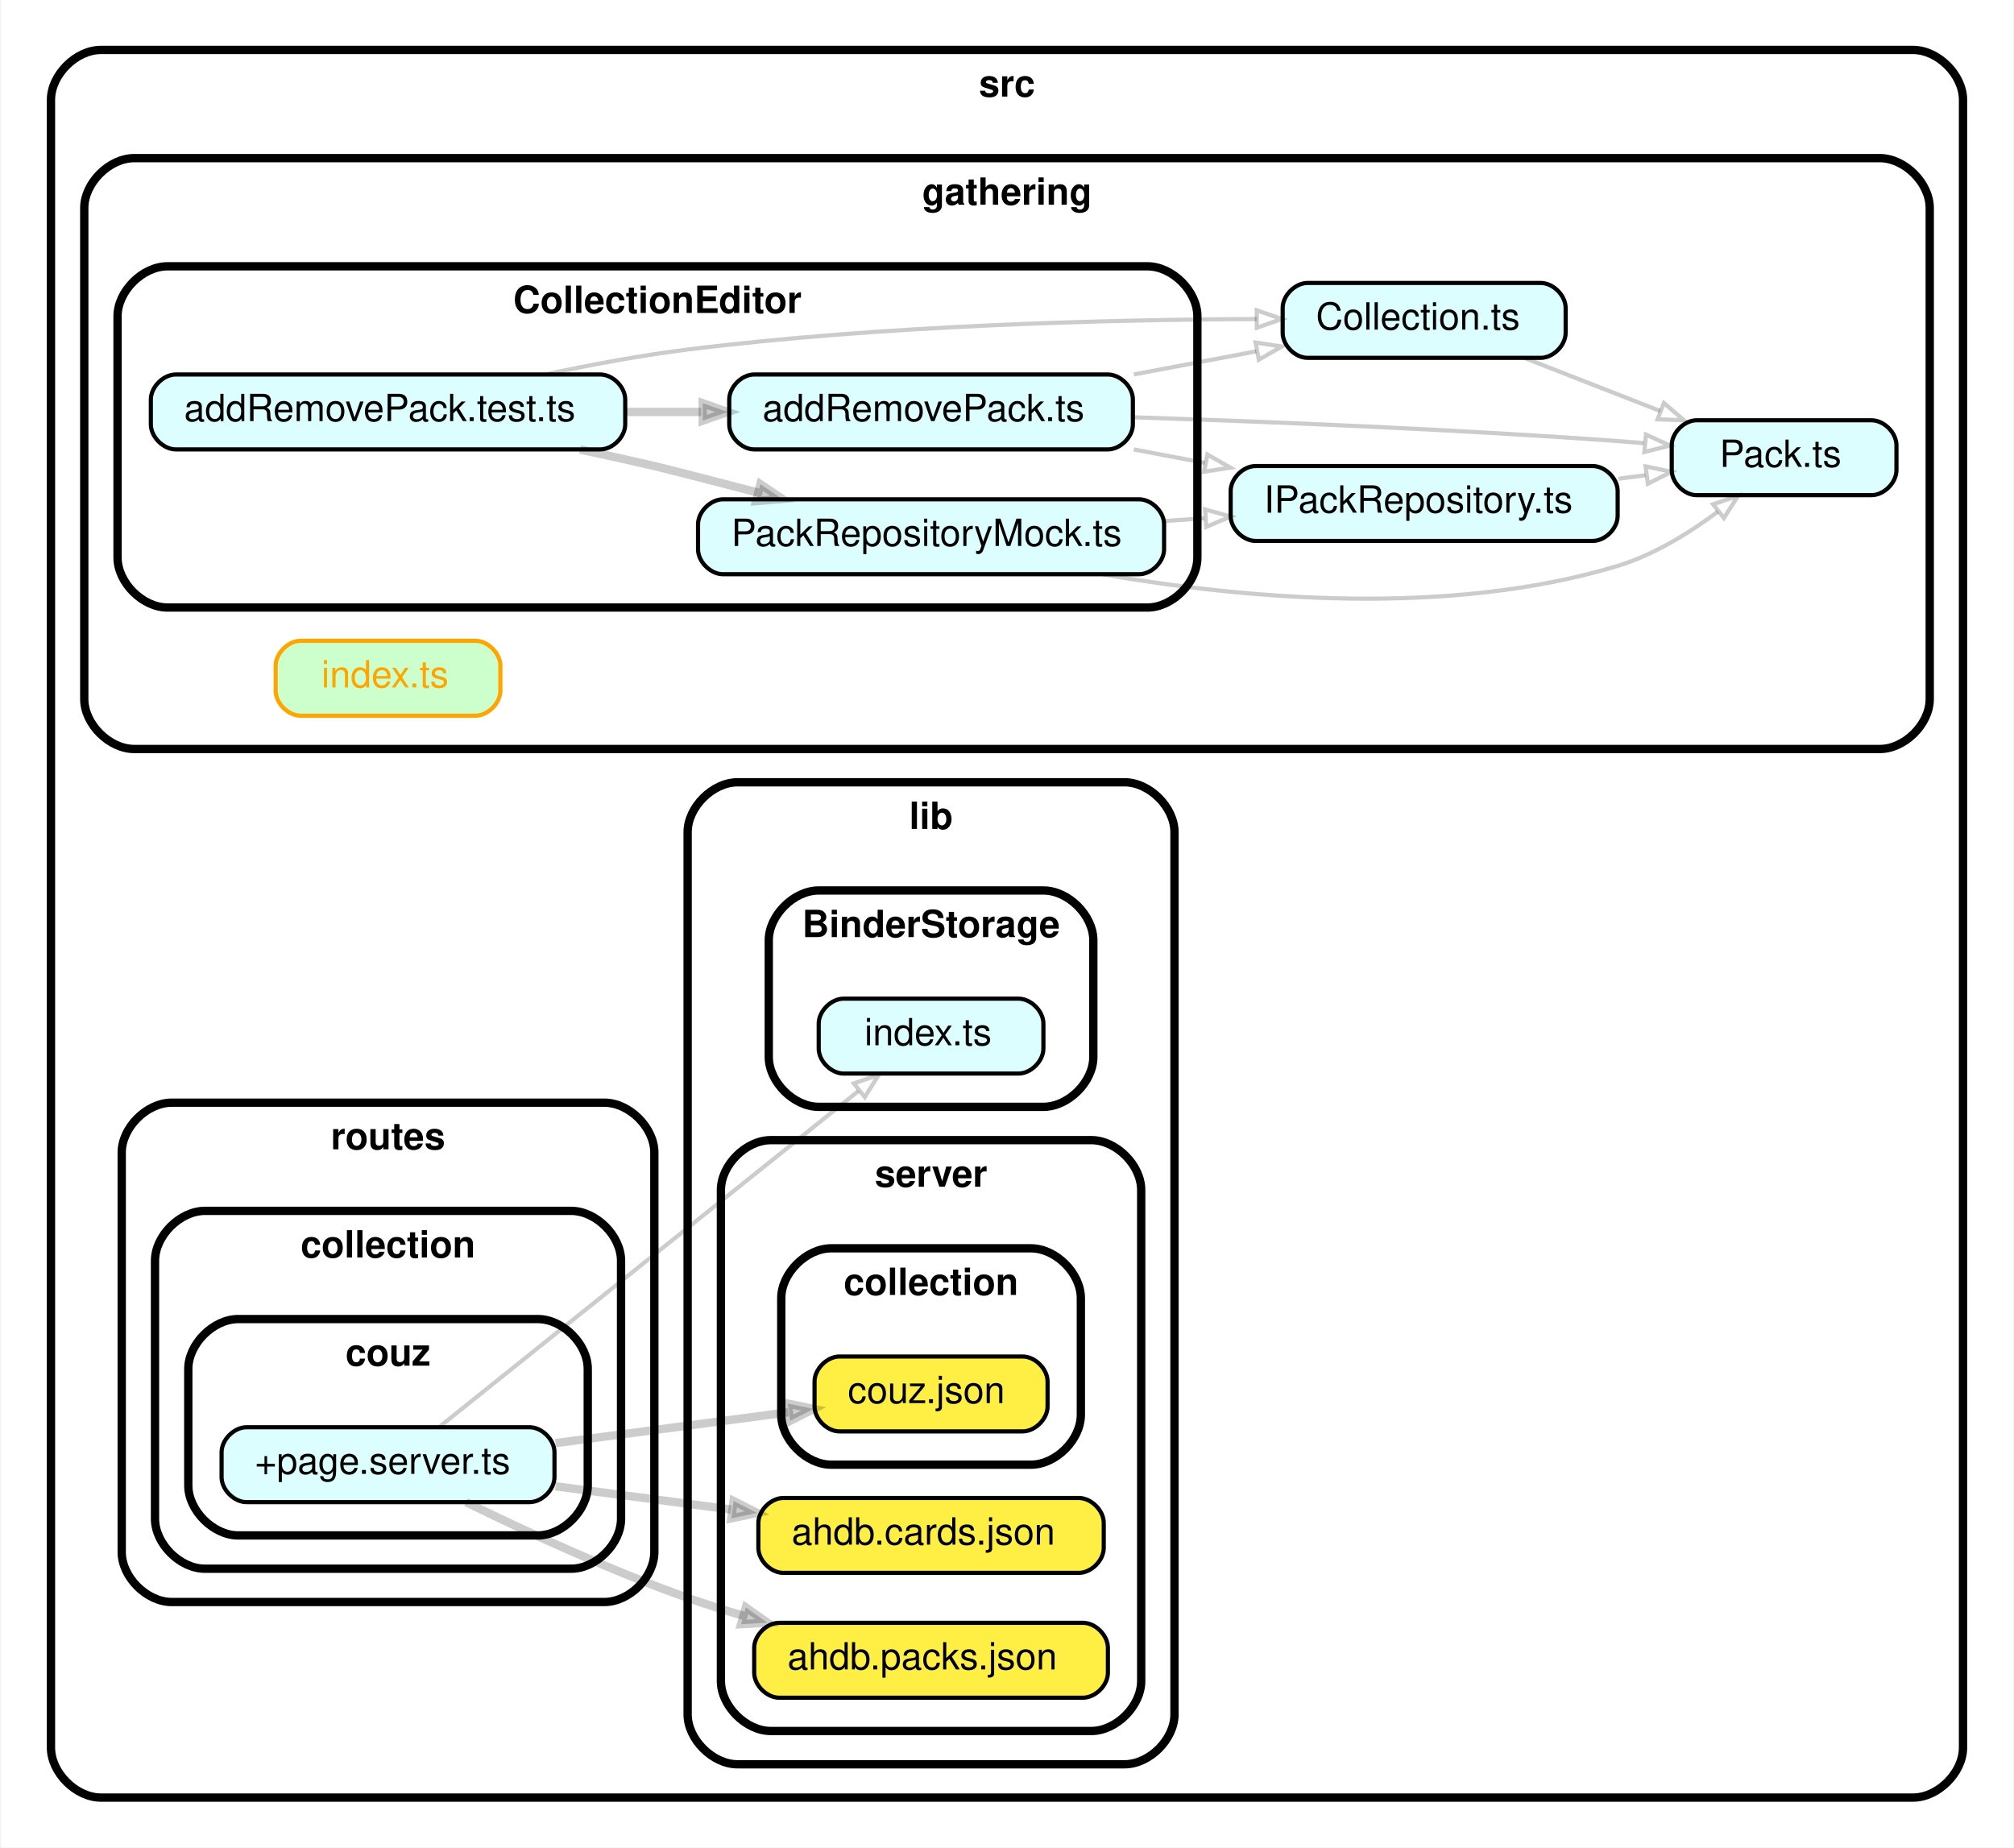
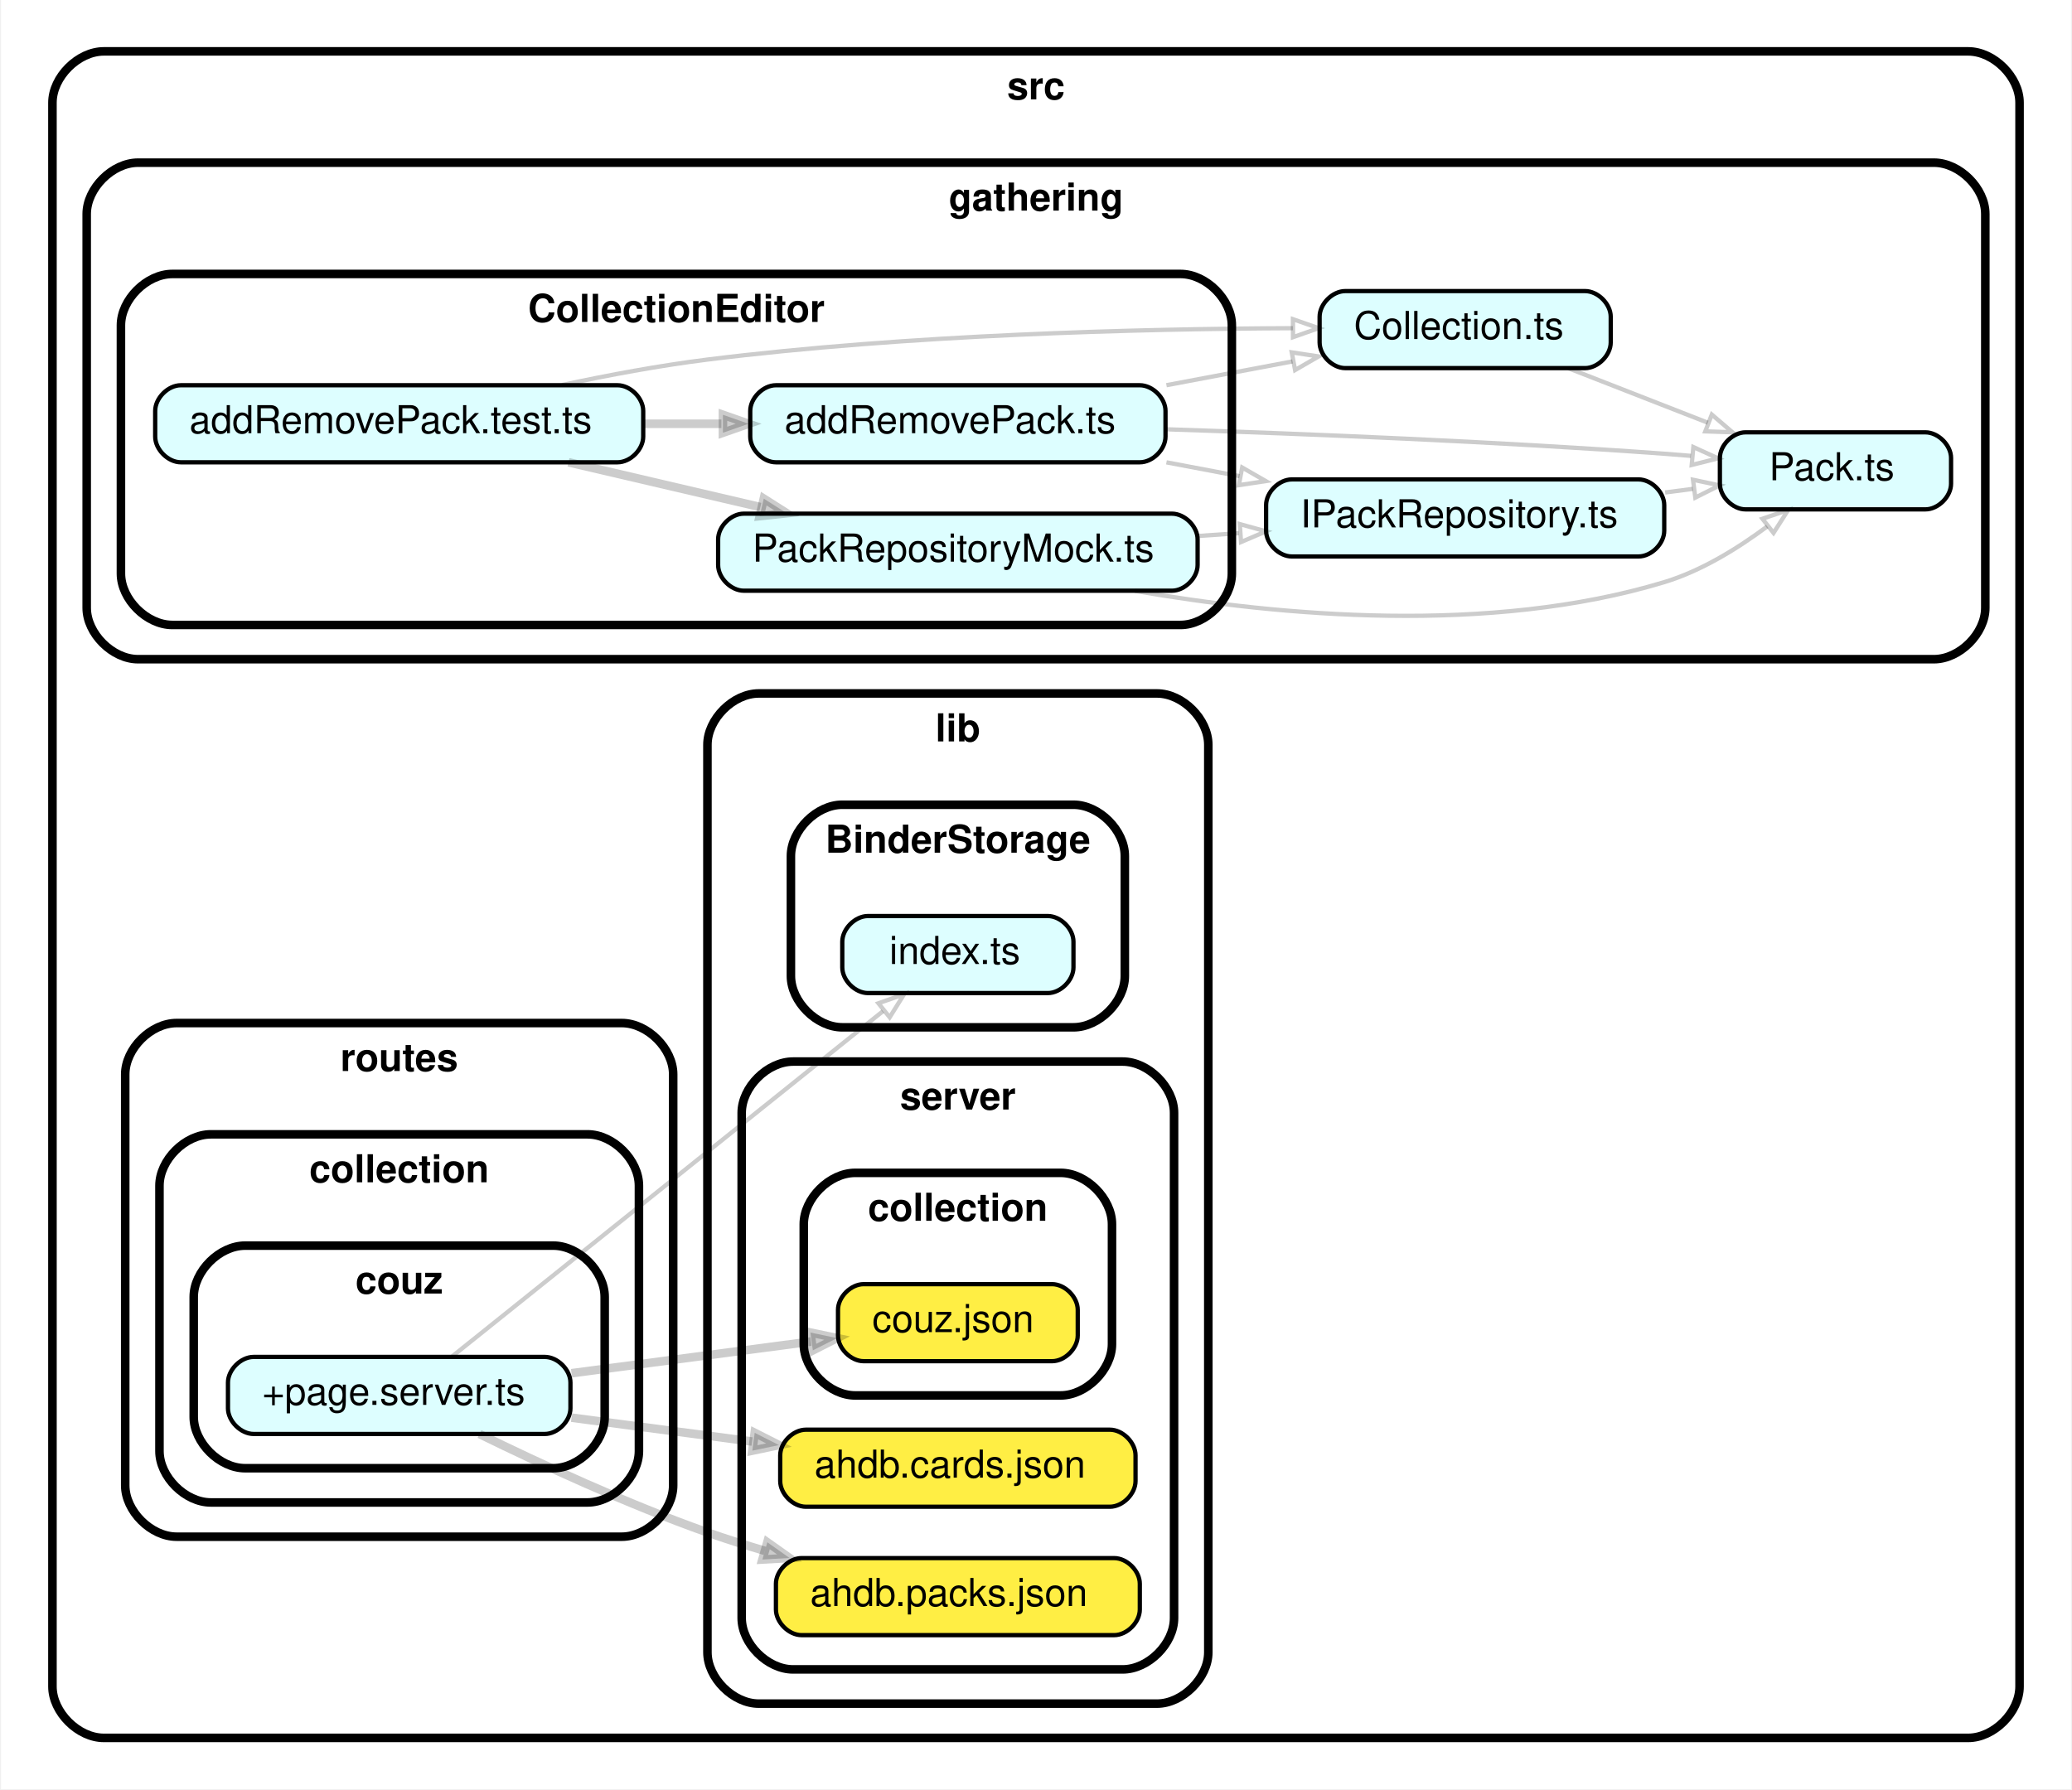
- <svg xmlns="http://www.w3.org/2000/svg" xmlns:xlink="http://www.w3.org/1999/xlink" width="484pt" height="444pt" viewBox="0.00 0.00 483.50 444.00">
-   <g id="graph0" class="graph" transform="scale(1 1) rotate(0) translate(4 440)">
-     <polygon fill="white" stroke="transparent" points="-4,4 -4,-440 479.5,-440 479.5,4 -4,4" />
+ <svg xmlns="http://www.w3.org/2000/svg" xmlns:xlink="http://www.w3.org/1999/xlink" width="484pt" height="418pt" viewBox="0.00 0.00 483.50 418.00">
+   <g id="graph0" class="graph" transform="scale(1 1) rotate(0) translate(4 414)">
+     <polygon fill="white" stroke="transparent" points="-4,4 -4,-414 479.5,-414 479.5,4 -4,4" />
    <g id="clust1" class="cluster">
-       <path fill="#ffffff" stroke="black" stroke-width="2" d="M20,-8C20,-8 455.5,-8 455.5,-8 461.5,-8 467.5,-14 467.5,-20 467.5,-20 467.5,-416 467.5,-416 467.5,-422 461.5,-428 455.5,-428 455.5,-428 20,-428 20,-428 14,-428 8,-422 8,-416 8,-416 8,-20 8,-20 8,-14 14,-8 20,-8" />
-       <text text-anchor="middle" x="237.75" y="-416.8" font-family="Helvetica,sans-Serif" font-weight="bold" font-size="9.00">src</text>
-     </g>
-     <g id="clust2" class="cluster">
-       <path fill="#ffffff" stroke="black" stroke-width="2" d="M28,-260C28,-260 447.5,-260 447.5,-260 453.5,-260 459.5,-266 459.5,-272 459.5,-272 459.5,-390 459.5,-390 459.5,-396 453.5,-402 447.5,-402 447.5,-402 28,-402 28,-402 22,-402 16,-396 16,-390 16,-390 16,-272 16,-272 16,-266 22,-260 28,-260" />
-       <text text-anchor="middle" x="237.75" y="-390.8" font-family="Helvetica,sans-Serif" font-weight="bold" font-size="9.00">gathering</text>
-     </g>
-     <g id="clust3" class="cluster">
-       <path fill="#ffffff" stroke="black" stroke-width="2" d="M36,-294C36,-294 271.5,-294 271.5,-294 277.5,-294 283.5,-300 283.5,-306 283.5,-306 283.5,-364 283.5,-364 283.5,-370 277.5,-376 271.5,-376 271.5,-376 36,-376 36,-376 30,-376 24,-370 24,-364 24,-364 24,-306 24,-306 24,-300 30,-294 36,-294" />
-       <text text-anchor="middle" x="153.75" y="-364.8" font-family="Helvetica,sans-Serif" font-weight="bold" font-size="9.00">CollectionEditor</text>
+       <path fill="#ffffff" stroke="black" stroke-width="2" d="M20,-8C20,-8 455.5,-8 455.5,-8 461.5,-8 467.5,-14 467.5,-20 467.5,-20 467.5,-390 467.5,-390 467.5,-396 461.5,-402 455.5,-402 455.5,-402 20,-402 20,-402 14,-402 8,-396 8,-390 8,-390 8,-20 8,-20 8,-14 14,-8 20,-8" />
+       <text text-anchor="middle" x="237.75" y="-390.8" font-family="Helvetica,sans-Serif" font-weight="bold" font-size="9.00">src</text>
    </g>
    <g id="clust4" class="cluster">
      <path fill="#ffffff" stroke="black" stroke-width="2" d="M173,-16C173,-16 266,-16 266,-16 272,-16 278,-22 278,-28 278,-28 278,-240 278,-240 278,-246 272,-252 266,-252 266,-252 173,-252 173,-252 167,-252 161,-246 161,-240 161,-240 161,-28 161,-28 161,-22 167,-16 173,-16" />
      <text text-anchor="middle" x="219.5" y="-240.8" font-family="Helvetica,sans-Serif" font-weight="bold" font-size="9.00">lib</text>
    </g>
    <g id="clust5" class="cluster">
      <path fill="#ffffff" stroke="black" stroke-width="2" d="M192.5,-174C192.5,-174 246.5,-174 246.5,-174 252.5,-174 258.5,-180 258.5,-186 258.5,-186 258.5,-214 258.5,-214 258.5,-220 252.5,-226 246.5,-226 246.5,-226 192.5,-226 192.5,-226 186.5,-226 180.5,-220 180.5,-214 180.5,-214 180.5,-186 180.5,-186 180.5,-180 186.5,-174 192.5,-174" />
      <text text-anchor="middle" x="219.5" y="-214.8" font-family="Helvetica,sans-Serif" font-weight="bold" font-size="9.00">BinderStorage</text>
    </g>
    <g id="clust6" class="cluster">
      <path fill="#ffffff" stroke="black" stroke-width="2" d="M181,-24C181,-24 258,-24 258,-24 264,-24 270,-30 270,-36 270,-36 270,-154 270,-154 270,-160 264,-166 258,-166 258,-166 181,-166 181,-166 175,-166 169,-160 169,-154 169,-154 169,-36 169,-36 169,-30 175,-24 181,-24" />
      <text text-anchor="middle" x="219.5" y="-154.8" font-family="Helvetica,sans-Serif" font-weight="bold" font-size="9.00">server</text>
    </g>
    <g id="clust7" class="cluster">
      <path fill="#ffffff" stroke="black" stroke-width="2" d="M195.5,-88C195.5,-88 243.5,-88 243.5,-88 249.5,-88 255.5,-94 255.5,-100 255.5,-100 255.5,-128 255.5,-128 255.5,-134 249.5,-140 243.5,-140 243.5,-140 195.5,-140 195.5,-140 189.5,-140 183.5,-134 183.5,-128 183.5,-128 183.5,-100 183.5,-100 183.5,-94 189.5,-88 195.5,-88" />
      <text text-anchor="middle" x="219.5" y="-128.8" font-family="Helvetica,sans-Serif" font-weight="bold" font-size="9.00">collection</text>
    </g>
+     <g id="clust2" class="cluster">
+       <path fill="#ffffff" stroke="black" stroke-width="2" d="M28,-260C28,-260 447.5,-260 447.5,-260 453.5,-260 459.5,-266 459.5,-272 459.5,-272 459.5,-364 459.5,-364 459.5,-370 453.5,-376 447.5,-376 447.5,-376 28,-376 28,-376 22,-376 16,-370 16,-364 16,-364 16,-272 16,-272 16,-266 22,-260 28,-260" />
+       <text text-anchor="middle" x="237.75" y="-364.8" font-family="Helvetica,sans-Serif" font-weight="bold" font-size="9.00">gathering</text>
+     </g>
+     <g id="clust3" class="cluster">
+       <path fill="#ffffff" stroke="black" stroke-width="2" d="M36,-268C36,-268 271.5,-268 271.5,-268 277.5,-268 283.5,-274 283.5,-280 283.5,-280 283.5,-338 283.5,-338 283.5,-344 277.5,-350 271.5,-350 271.5,-350 36,-350 36,-350 30,-350 24,-344 24,-338 24,-338 24,-280 24,-280 24,-274 30,-268 36,-268" />
+       <text text-anchor="middle" x="153.75" y="-338.8" font-family="Helvetica,sans-Serif" font-weight="bold" font-size="9.00">CollectionEditor</text>
+     </g>
    <g id="clust8" class="cluster">
      <path fill="#ffffff" stroke="black" stroke-width="2" d="M37,-55C37,-55 141,-55 141,-55 147,-55 153,-61 153,-67 153,-67 153,-163 153,-163 153,-169 147,-175 141,-175 141,-175 37,-175 37,-175 31,-175 25,-169 25,-163 25,-163 25,-67 25,-67 25,-61 31,-55 37,-55" />
      <text text-anchor="middle" x="89" y="-163.8" font-family="Helvetica,sans-Serif" font-weight="bold" font-size="9.00">routes</text>
    </g>
    <g id="clust9" class="cluster">
      <path fill="#ffffff" stroke="black" stroke-width="2" d="M45,-63C45,-63 133,-63 133,-63 139,-63 145,-69 145,-75 145,-75 145,-137 145,-137 145,-143 139,-149 133,-149 133,-149 45,-149 45,-149 39,-149 33,-143 33,-137 33,-137 33,-75 33,-75 33,-69 39,-63 45,-63" />
      <text text-anchor="middle" x="89" y="-137.8" font-family="Helvetica,sans-Serif" font-weight="bold" font-size="9.00">collection</text>
    </g>
    <g id="clust10" class="cluster">
      <path fill="#ffffff" stroke="black" stroke-width="2" d="M53,-71C53,-71 125,-71 125,-71 131,-71 137,-77 137,-83 137,-83 137,-111 137,-111 137,-117 131,-123 125,-123 125,-123 53,-123 53,-123 47,-123 41,-117 41,-111 41,-111 41,-83 41,-83 41,-77 47,-71 53,-71" />
      <text text-anchor="middle" x="89" y="-111.8" font-family="Helvetica,sans-Serif" font-weight="bold" font-size="9.00">couz</text>
    </g>
    <g id="node1" class="node">
      <g id="a_node1">
        <a xlink:href="src/gathering/Collection.ts" xlink:title="Collection.ts">
-           <path fill="#ddfeff" stroke="black" d="M366,-372C366,-372 310,-372 310,-372 307,-372 304,-369 304,-366 304,-366 304,-360 304,-360 304,-357 307,-354 310,-354 310,-354 366,-354 366,-354 369,-354 372,-357 372,-360 372,-360 372,-366 372,-366 372,-369 369,-372 366,-372" />
-           <text text-anchor="start" x="312" y="-360.8" font-family="Helvetica,sans-Serif" font-size="9.00">Collection.ts</text>
+           <path fill="#ddfeff" stroke="black" d="M366,-346C366,-346 310,-346 310,-346 307,-346 304,-343 304,-340 304,-340 304,-334 304,-334 304,-331 307,-328 310,-328 310,-328 366,-328 366,-328 369,-328 372,-331 372,-334 372,-334 372,-340 372,-340 372,-343 369,-346 366,-346" />
+           <text text-anchor="start" x="312" y="-334.8" font-family="Helvetica,sans-Serif" font-size="9.00">Collection.ts</text>
        </a>
      </g>
    </g>
    <g id="node2" class="node">
      <g id="a_node2">
        <a xlink:href="src/gathering/Pack.ts" xlink:title="Pack.ts">
-           <path fill="#ddfeff" stroke="black" d="M445.5,-339C445.5,-339 403.5,-339 403.5,-339 400.5,-339 397.5,-336 397.5,-333 397.5,-333 397.5,-327 397.5,-327 397.5,-324 400.5,-321 403.5,-321 403.5,-321 445.5,-321 445.5,-321 448.5,-321 451.5,-324 451.5,-327 451.5,-327 451.5,-333 451.5,-333 451.5,-336 448.5,-339 445.5,-339" />
-           <text text-anchor="start" x="409" y="-327.8" font-family="Helvetica,sans-Serif" font-size="9.00">Pack.ts</text>
+           <path fill="#ddfeff" stroke="black" d="M445.5,-313C445.5,-313 403.5,-313 403.5,-313 400.5,-313 397.5,-310 397.5,-307 397.5,-307 397.5,-301 397.5,-301 397.5,-298 400.5,-295 403.5,-295 403.5,-295 445.5,-295 445.5,-295 448.5,-295 451.5,-298 451.5,-301 451.5,-301 451.5,-307 451.5,-307 451.5,-310 448.5,-313 445.5,-313" />
+           <text text-anchor="start" x="409" y="-301.8" font-family="Helvetica,sans-Serif" font-size="9.00">Pack.ts</text>
        </a>
      </g>
    </g>
    <g id="edge1" class="edge">
-       <path fill="none" stroke="#000000" stroke-opacity="0.2" d="M362.09,-353.98C372.15,-350.05 384.05,-345.41 394.68,-341.25" />
-       <polygon fill="none" stroke="#000000" stroke-opacity="0.2" points="395.61,-343.15 400.44,-339.01 394.09,-339.23 395.61,-343.15" />
+       <path fill="none" stroke="#000000" stroke-opacity="0.2" d="M362.09,-327.98C372.15,-324.05 384.05,-319.41 394.68,-315.25" />
+       <polygon fill="none" stroke="#000000" stroke-opacity="0.2" points="395.61,-317.15 400.44,-313.01 394.09,-313.23 395.61,-317.15" />
    </g>
    <g id="node3" class="node">
      <g id="a_node3">
        <a xlink:href="src/gathering/CollectionEditor/PackRepositoryMock.ts" xlink:title="PackRepositoryMock.ts">
-           <path fill="#ddfeff" stroke="black" d="M269.5,-320C269.5,-320 169.5,-320 169.5,-320 166.5,-320 163.5,-317 163.5,-314 163.5,-314 163.5,-308 163.5,-308 163.5,-305 166.5,-302 169.5,-302 169.5,-302 269.5,-302 269.5,-302 272.5,-302 275.5,-305 275.5,-308 275.5,-308 275.5,-314 275.5,-314 275.5,-317 272.5,-320 269.5,-320" />
-           <text text-anchor="start" x="171.5" y="-308.8" font-family="Helvetica,sans-Serif" font-size="9.00">PackRepositoryMock.ts</text>
+           <path fill="#ddfeff" stroke="black" d="M269.5,-294C269.5,-294 169.5,-294 169.5,-294 166.5,-294 163.5,-291 163.5,-288 163.5,-288 163.5,-282 163.5,-282 163.5,-279 166.5,-276 169.5,-276 169.5,-276 269.5,-276 269.5,-276 272.5,-276 275.5,-279 275.5,-282 275.5,-282 275.5,-288 275.5,-288 275.5,-291 272.5,-294 269.5,-294" />
+           <text text-anchor="start" x="171.5" y="-282.8" font-family="Helvetica,sans-Serif" font-size="9.00">PackRepositoryMock.ts</text>
        </a>
      </g>
    </g>
    <g id="edge3" class="edge">
-       <path fill="none" stroke="#000000" stroke-opacity="0.2" d="M260.86,-301.96C294.64,-296.11 343.72,-291.65 384.5,-304 393.19,-306.63 401.71,-311.91 408.56,-317.02" />
-       <polygon fill="none" stroke="#000000" stroke-opacity="0.2" points="407.43,-318.81 413.45,-320.86 410.03,-315.5 407.43,-318.81" />
+       <path fill="none" stroke="#000000" stroke-opacity="0.2" d="M260.86,-275.96C294.64,-270.11 343.72,-265.65 384.5,-278 393.19,-280.63 401.71,-285.91 408.56,-291.02" />
+       <polygon fill="none" stroke="#000000" stroke-opacity="0.2" points="407.43,-292.81 413.45,-294.86 410.03,-289.5 407.43,-292.81" />
    </g>
    <g id="node4" class="node">
      <g id="a_node4">
        <a xlink:href="src/gathering/IPackRepository.ts" xlink:title="IPackRepository.ts">
-           <path fill="#ddfeff" stroke="black" d="M378.5,-328C378.5,-328 297.5,-328 297.5,-328 294.5,-328 291.5,-325 291.5,-322 291.5,-322 291.5,-316 291.5,-316 291.5,-313 294.5,-310 297.5,-310 297.5,-310 378.5,-310 378.5,-310 381.5,-310 384.5,-313 384.5,-316 384.5,-316 384.5,-322 384.5,-322 384.5,-325 381.5,-328 378.5,-328" />
-           <text text-anchor="start" x="299.5" y="-316.8" font-family="Helvetica,sans-Serif" font-size="9.00">IPackRepository.ts</text>
+           <path fill="#ddfeff" stroke="black" d="M378.5,-302C378.5,-302 297.5,-302 297.5,-302 294.5,-302 291.5,-299 291.5,-296 291.5,-296 291.5,-290 291.5,-290 291.5,-287 294.5,-284 297.5,-284 297.5,-284 378.5,-284 378.5,-284 381.5,-284 384.5,-287 384.5,-290 384.5,-290 384.5,-296 384.5,-296 384.5,-299 381.5,-302 378.5,-302" />
+           <text text-anchor="start" x="299.5" y="-290.8" font-family="Helvetica,sans-Serif" font-size="9.00">IPackRepository.ts</text>
        </a>
      </g>
    </g>
    <g id="edge2" class="edge">
-       <path fill="none" stroke="#000000" stroke-opacity="0.2" d="M275.68,-314.79C278.82,-315 281.98,-315.22 285.11,-315.44" />
-       <polygon fill="none" stroke="#000000" stroke-opacity="0.2" points="285.36,-317.56 291.48,-315.87 285.64,-313.37 285.36,-317.56" />
+       <path fill="none" stroke="#000000" stroke-opacity="0.2" d="M275.68,-288.79C278.82,-289 281.98,-289.22 285.11,-289.44" />
+       <polygon fill="none" stroke="#000000" stroke-opacity="0.2" points="285.36,-291.56 291.48,-289.87 285.64,-287.37 285.36,-291.56" />
    </g>
    <g id="edge10" class="edge">
-       <path fill="none" stroke="#000000" stroke-opacity="0.2" d="M384.71,-324.95C386.89,-325.23 389.06,-325.52 391.18,-325.79" />
-       <polygon fill="none" stroke="#000000" stroke-opacity="0.2" points="391.22,-327.92 397.44,-326.61 391.76,-323.75 391.22,-327.92" />
+       <path fill="none" stroke="#000000" stroke-opacity="0.2" d="M384.71,-298.95C386.89,-299.23 389.06,-299.52 391.18,-299.79" />
+       <polygon fill="none" stroke="#000000" stroke-opacity="0.2" points="391.22,-301.92 397.44,-300.61 391.76,-297.75 391.22,-301.92" />
    </g>
    <g id="node5" class="node">
      <g id="a_node5">
        <a xlink:href="src/gathering/CollectionEditor/addRemovePack.test.ts" xlink:title="addRemovePack.test.ts">
-           <path fill="#ddfeff" stroke="black" d="M140,-350C140,-350 38,-350 38,-350 35,-350 32,-347 32,-344 32,-344 32,-338 32,-338 32,-335 35,-332 38,-332 38,-332 140,-332 140,-332 143,-332 146,-335 146,-338 146,-338 146,-344 146,-344 146,-347 143,-350 140,-350" />
-           <text text-anchor="start" x="40" y="-338.8" font-family="Helvetica,sans-Serif" font-size="9.00">addRemovePack.test.ts</text>
+           <path fill="#ddfeff" stroke="black" d="M140,-324C140,-324 38,-324 38,-324 35,-324 32,-321 32,-318 32,-318 32,-312 32,-312 32,-309 35,-306 38,-306 38,-306 140,-306 140,-306 143,-306 146,-309 146,-312 146,-312 146,-318 146,-318 146,-321 143,-324 140,-324" />
+           <text text-anchor="start" x="40" y="-312.8" font-family="Helvetica,sans-Serif" font-size="9.00">addRemovePack.test.ts</text>
        </a>
      </g>
    </g>
    <g id="edge6" class="edge">
-       <path fill="none" stroke="#000000" stroke-opacity="0.2" d="M127.02,-350.05C137.9,-352.38 149.87,-354.61 161,-356 207.76,-361.83 261.99,-363.18 297.76,-363.33" />
-       <polygon fill="none" stroke="#000000" stroke-opacity="0.2" points="297.77,-365.43 303.78,-363.34 297.78,-361.23 297.77,-365.43" />
+       <path fill="none" stroke="#000000" stroke-opacity="0.2" d="M127.02,-324.05C137.9,-326.38 149.87,-328.61 161,-330 207.76,-335.83 261.99,-337.18 297.76,-337.33" />
+       <polygon fill="none" stroke="#000000" stroke-opacity="0.2" points="297.77,-339.43 303.78,-337.34 297.78,-335.23 297.77,-339.43" />
    </g>
    <g id="edge5" class="edge">
-       <path fill="none" stroke="#000000" stroke-width="2" stroke-opacity="0.2" d="M135.14,-331.97C141.16,-330.69 147.24,-329.34 153,-328 155.83,-327.34 166.23,-324.66 177.94,-321.61" />
-       <polygon fill="#000000" fill-opacity="0.2" stroke="#000000" stroke-width="2" stroke-opacity="0.2" points="178.49,-323.64 183.77,-320.09 177.44,-319.57 178.49,-323.64" />
+       <path fill="none" stroke="#000000" stroke-width="2" stroke-opacity="0.2" d="M128.55,-306C142.66,-302.71 158.73,-298.95 173.36,-295.54" />
+       <polygon fill="#000000" fill-opacity="0.2" stroke="#000000" stroke-width="2" stroke-opacity="0.2" points="174.16,-297.51 179.53,-294.1 173.21,-293.42 174.16,-297.51" />
    </g>
    <g id="node6" class="node">
      <g id="a_node6">
        <a xlink:href="src/gathering/CollectionEditor/addRemovePack.ts" xlink:title="addRemovePack.ts">
-           <path fill="#ddfeff" stroke="black" d="M262,-350C262,-350 177,-350 177,-350 174,-350 171,-347 171,-344 171,-344 171,-338 171,-338 171,-335 174,-332 177,-332 177,-332 262,-332 262,-332 265,-332 268,-335 268,-338 268,-338 268,-344 268,-344 268,-347 265,-350 262,-350" />
-           <text text-anchor="start" x="179" y="-338.8" font-family="Helvetica,sans-Serif" font-size="9.00">addRemovePack.ts</text>
+           <path fill="#ddfeff" stroke="black" d="M262,-324C262,-324 177,-324 177,-324 174,-324 171,-321 171,-318 171,-318 171,-312 171,-312 171,-309 174,-306 177,-306 177,-306 262,-306 262,-306 265,-306 268,-309 268,-312 268,-312 268,-318 268,-318 268,-321 265,-324 262,-324" />
+           <text text-anchor="start" x="179" y="-312.8" font-family="Helvetica,sans-Serif" font-size="9.00">addRemovePack.ts</text>
        </a>
      </g>
    </g>
    <g id="edge4" class="edge">
-       <path fill="none" stroke="#000000" stroke-width="2" stroke-opacity="0.2" d="M146.36,-341C152.3,-341 158.34,-341 164.26,-341" />
-       <polygon fill="#000000" fill-opacity="0.2" stroke="#000000" stroke-width="2" stroke-opacity="0.2" points="164.62,-343.1 170.62,-341 164.62,-338.9 164.62,-343.1" />
+       <path fill="none" stroke="#000000" stroke-width="2" stroke-opacity="0.2" d="M146.36,-315C152.3,-315 158.34,-315 164.26,-315" />
+       <polygon fill="#000000" fill-opacity="0.2" stroke="#000000" stroke-width="2" stroke-opacity="0.2" points="164.62,-317.1 170.62,-315 164.62,-312.9 164.62,-317.1" />
    </g>
    <g id="edge7" class="edge">
-       <path fill="none" stroke="#000000" stroke-opacity="0.2" d="M268.22,-350.01C278.02,-351.86 288.22,-353.79 297.68,-355.57" />
-       <polygon fill="none" stroke="#000000" stroke-opacity="0.2" points="297.49,-357.68 303.77,-356.73 298.27,-353.55 297.49,-357.68" />
+       <path fill="none" stroke="#000000" stroke-opacity="0.2" d="M268.22,-324.01C278.02,-325.86 288.22,-327.79 297.68,-329.57" />
+       <polygon fill="none" stroke="#000000" stroke-opacity="0.2" points="297.49,-331.68 303.77,-330.73 298.27,-327.55 297.49,-331.68" />
    </g>
    <g id="edge9" class="edge">
-       <path fill="none" stroke="#000000" stroke-opacity="0.2" d="M268.27,-339.71C301.01,-338.64 345.42,-336.84 384.5,-334 386.54,-333.85 388.63,-333.68 390.74,-333.5" />
-       <polygon fill="none" stroke="#000000" stroke-opacity="0.2" points="391.3,-335.56 397.09,-332.92 390.92,-331.38 391.3,-335.56" />
+       <path fill="none" stroke="#000000" stroke-opacity="0.2" d="M268.27,-313.71C301.01,-312.64 345.42,-310.84 384.5,-308 386.54,-307.85 388.63,-307.68 390.74,-307.5" />
+       <polygon fill="none" stroke="#000000" stroke-opacity="0.2" points="391.3,-309.56 397.09,-306.92 390.92,-305.38 391.3,-309.56" />
    </g>
    <g id="edge8" class="edge">
-       <path fill="none" stroke="#000000" stroke-opacity="0.2" d="M268.22,-331.99C273.85,-330.93 279.62,-329.84 285.3,-328.76" />
-       <polygon fill="none" stroke="#000000" stroke-opacity="0.2" points="285.91,-330.78 291.42,-327.61 285.13,-326.66 285.91,-330.78" />
+       <path fill="none" stroke="#000000" stroke-opacity="0.2" d="M268.22,-305.99C273.85,-304.93 279.62,-303.84 285.3,-302.76" />
+       <polygon fill="none" stroke="#000000" stroke-opacity="0.2" points="285.91,-304.78 291.42,-301.61 285.13,-300.66 285.91,-304.78" />
    </g>
    <g id="node7" class="node">
      <g id="a_node7">
-         <a xlink:href="src/gathering/index.ts" xlink:title="no-orphans">
-           <path fill="#ccffcc" stroke="orange" d="M110,-286C110,-286 68,-286 68,-286 65,-286 62,-283 62,-280 62,-280 62,-274 62,-274 62,-271 65,-268 68,-268 68,-268 110,-268 110,-268 113,-268 116,-271 116,-274 116,-274 116,-280 116,-280 116,-283 113,-286 110,-286" />
-           <text text-anchor="start" x="73" y="-274.8" font-family="Helvetica,sans-Serif" font-size="9.00" fill="orange">index.ts</text>
-         </a>
-       </g>
-     </g>
-     <g id="node8" class="node">
-       <g id="a_node8">
        <a xlink:href="src/lib/BinderStorage/index.ts" xlink:title="index.ts">
          <path fill="#ddfeff" stroke="black" d="M240.5,-200C240.5,-200 198.5,-200 198.5,-200 195.5,-200 192.5,-197 192.5,-194 192.5,-194 192.5,-188 192.5,-188 192.5,-185 195.5,-182 198.5,-182 198.5,-182 240.5,-182 240.5,-182 243.5,-182 246.5,-185 246.5,-188 246.5,-188 246.5,-194 246.5,-194 246.5,-197 243.5,-200 240.5,-200" />
          <text text-anchor="start" x="203.5" y="-188.8" font-family="Helvetica,sans-Serif" font-size="9.00">index.ts</text>
        </a>
      </g>
    </g>
-     <g id="node9" class="node">
-       <g id="a_node9">
+     <g id="node8" class="node">
+       <g id="a_node8">
        <a xlink:href="src/lib/server/ahdb.cards.json" xlink:title="ahdb.cards.json">
          <path fill="#ffee44" stroke="black" d="M255,-80C255,-80 184,-80 184,-80 181,-80 178,-77 178,-74 178,-74 178,-68 178,-68 178,-65 181,-62 184,-62 184,-62 255,-62 255,-62 258,-62 261,-65 261,-68 261,-68 261,-74 261,-74 261,-77 258,-80 255,-80" />
          <text text-anchor="start" x="186" y="-68.8" font-family="Helvetica,sans-Serif" font-size="9.00">ahdb.cards.json</text>
        </a>
      </g>
    </g>
-     <g id="node10" class="node">
-       <g id="a_node10">
+     <g id="node9" class="node">
+       <g id="a_node9">
        <a xlink:href="src/lib/server/ahdb.packs.json" xlink:title="ahdb.packs.json">
          <path fill="#ffee44" stroke="black" d="M256,-50C256,-50 183,-50 183,-50 180,-50 177,-47 177,-44 177,-44 177,-38 177,-38 177,-35 180,-32 183,-32 183,-32 256,-32 256,-32 259,-32 262,-35 262,-38 262,-38 262,-44 262,-44 262,-47 259,-50 256,-50" />
          <text text-anchor="start" x="185" y="-38.8" font-family="Helvetica,sans-Serif" font-size="9.00">ahdb.packs.json</text>
        </a>
      </g>
    </g>
-     <g id="node11" class="node">
-       <g id="a_node11">
+     <g id="node10" class="node">
+       <g id="a_node10">
        <a xlink:href="src/lib/server/collection/couz.json" xlink:title="couz.json">
          <path fill="#ffee44" stroke="black" d="M241.5,-114C241.5,-114 197.5,-114 197.5,-114 194.5,-114 191.5,-111 191.5,-108 191.5,-108 191.5,-102 191.5,-102 191.5,-99 194.5,-96 197.5,-96 197.5,-96 241.5,-96 241.5,-96 244.5,-96 247.5,-99 247.5,-102 247.5,-102 247.5,-108 247.5,-108 247.5,-111 244.5,-114 241.5,-114" />
          <text text-anchor="start" x="199.5" y="-102.8" font-family="Helvetica,sans-Serif" font-size="9.00">couz.json</text>
        </a>
      </g>
    </g>
-     <g id="node12" class="node">
-       <g id="a_node12">
+     <g id="node11" class="node">
+       <g id="a_node11">
        <a xlink:href="src/routes/collection/couz/+page.server.ts" xlink:title="+page.server.ts">
          <path fill="#ddfeff" stroke="black" d="M123,-97C123,-97 55,-97 55,-97 52,-97 49,-94 49,-91 49,-91 49,-85 49,-85 49,-82 52,-79 55,-79 55,-79 123,-79 123,-79 126,-79 129,-82 129,-85 129,-85 129,-91 129,-91 129,-94 126,-97 123,-97" />
          <text text-anchor="start" x="57" y="-85.8" font-family="Helvetica,sans-Serif" font-size="9.00">+page.server.ts</text>
        </a>
      </g>
    </g>
    <g id="edge11" class="edge">
      <path fill="none" stroke="#000000" stroke-opacity="0.2" d="M101.4,-97.14C124.21,-115.42 175.51,-156.54 201.99,-177.76" />
      <polygon fill="none" stroke="#000000" stroke-opacity="0.2" points="200.94,-179.62 206.94,-181.73 203.57,-176.34 200.94,-179.62" />
    </g>
    <g id="edge12" class="edge">
      <path fill="none" stroke="#000000" stroke-width="2" stroke-opacity="0.2" d="M129.25,-82.81C142.57,-81.05 157.57,-79.06 171.43,-77.23" />
      <polygon fill="#000000" fill-opacity="0.2" stroke="#000000" stroke-width="2" stroke-opacity="0.2" points="172.04,-79.27 177.71,-76.4 171.49,-75.1 172.04,-79.27" />
    </g>
    <g id="edge13" class="edge">
      <path fill="none" stroke="#000000" stroke-width="2" stroke-opacity="0.2" d="M107.75,-78.99C121.91,-72.05 142.39,-62.57 161,-56 165.31,-54.48 169.85,-53.04 174.41,-51.69" />
      <polygon fill="#000000" fill-opacity="0.2" stroke="#000000" stroke-width="2" stroke-opacity="0.2" points="174.99,-53.7 180.18,-50.03 173.84,-49.67 174.99,-53.7" />
    </g>
    <g id="edge14" class="edge">
      <path fill="none" stroke="#000000" stroke-width="2" stroke-opacity="0.2" d="M129.25,-93.19C147.13,-95.56 168.07,-98.33 185.17,-100.59" />
      <polygon fill="#000000" fill-opacity="0.2" stroke="#000000" stroke-width="2" stroke-opacity="0.2" points="185.06,-102.69 191.29,-101.4 185.62,-98.53 185.06,-102.69" />
    </g>
  </g>
</svg>
